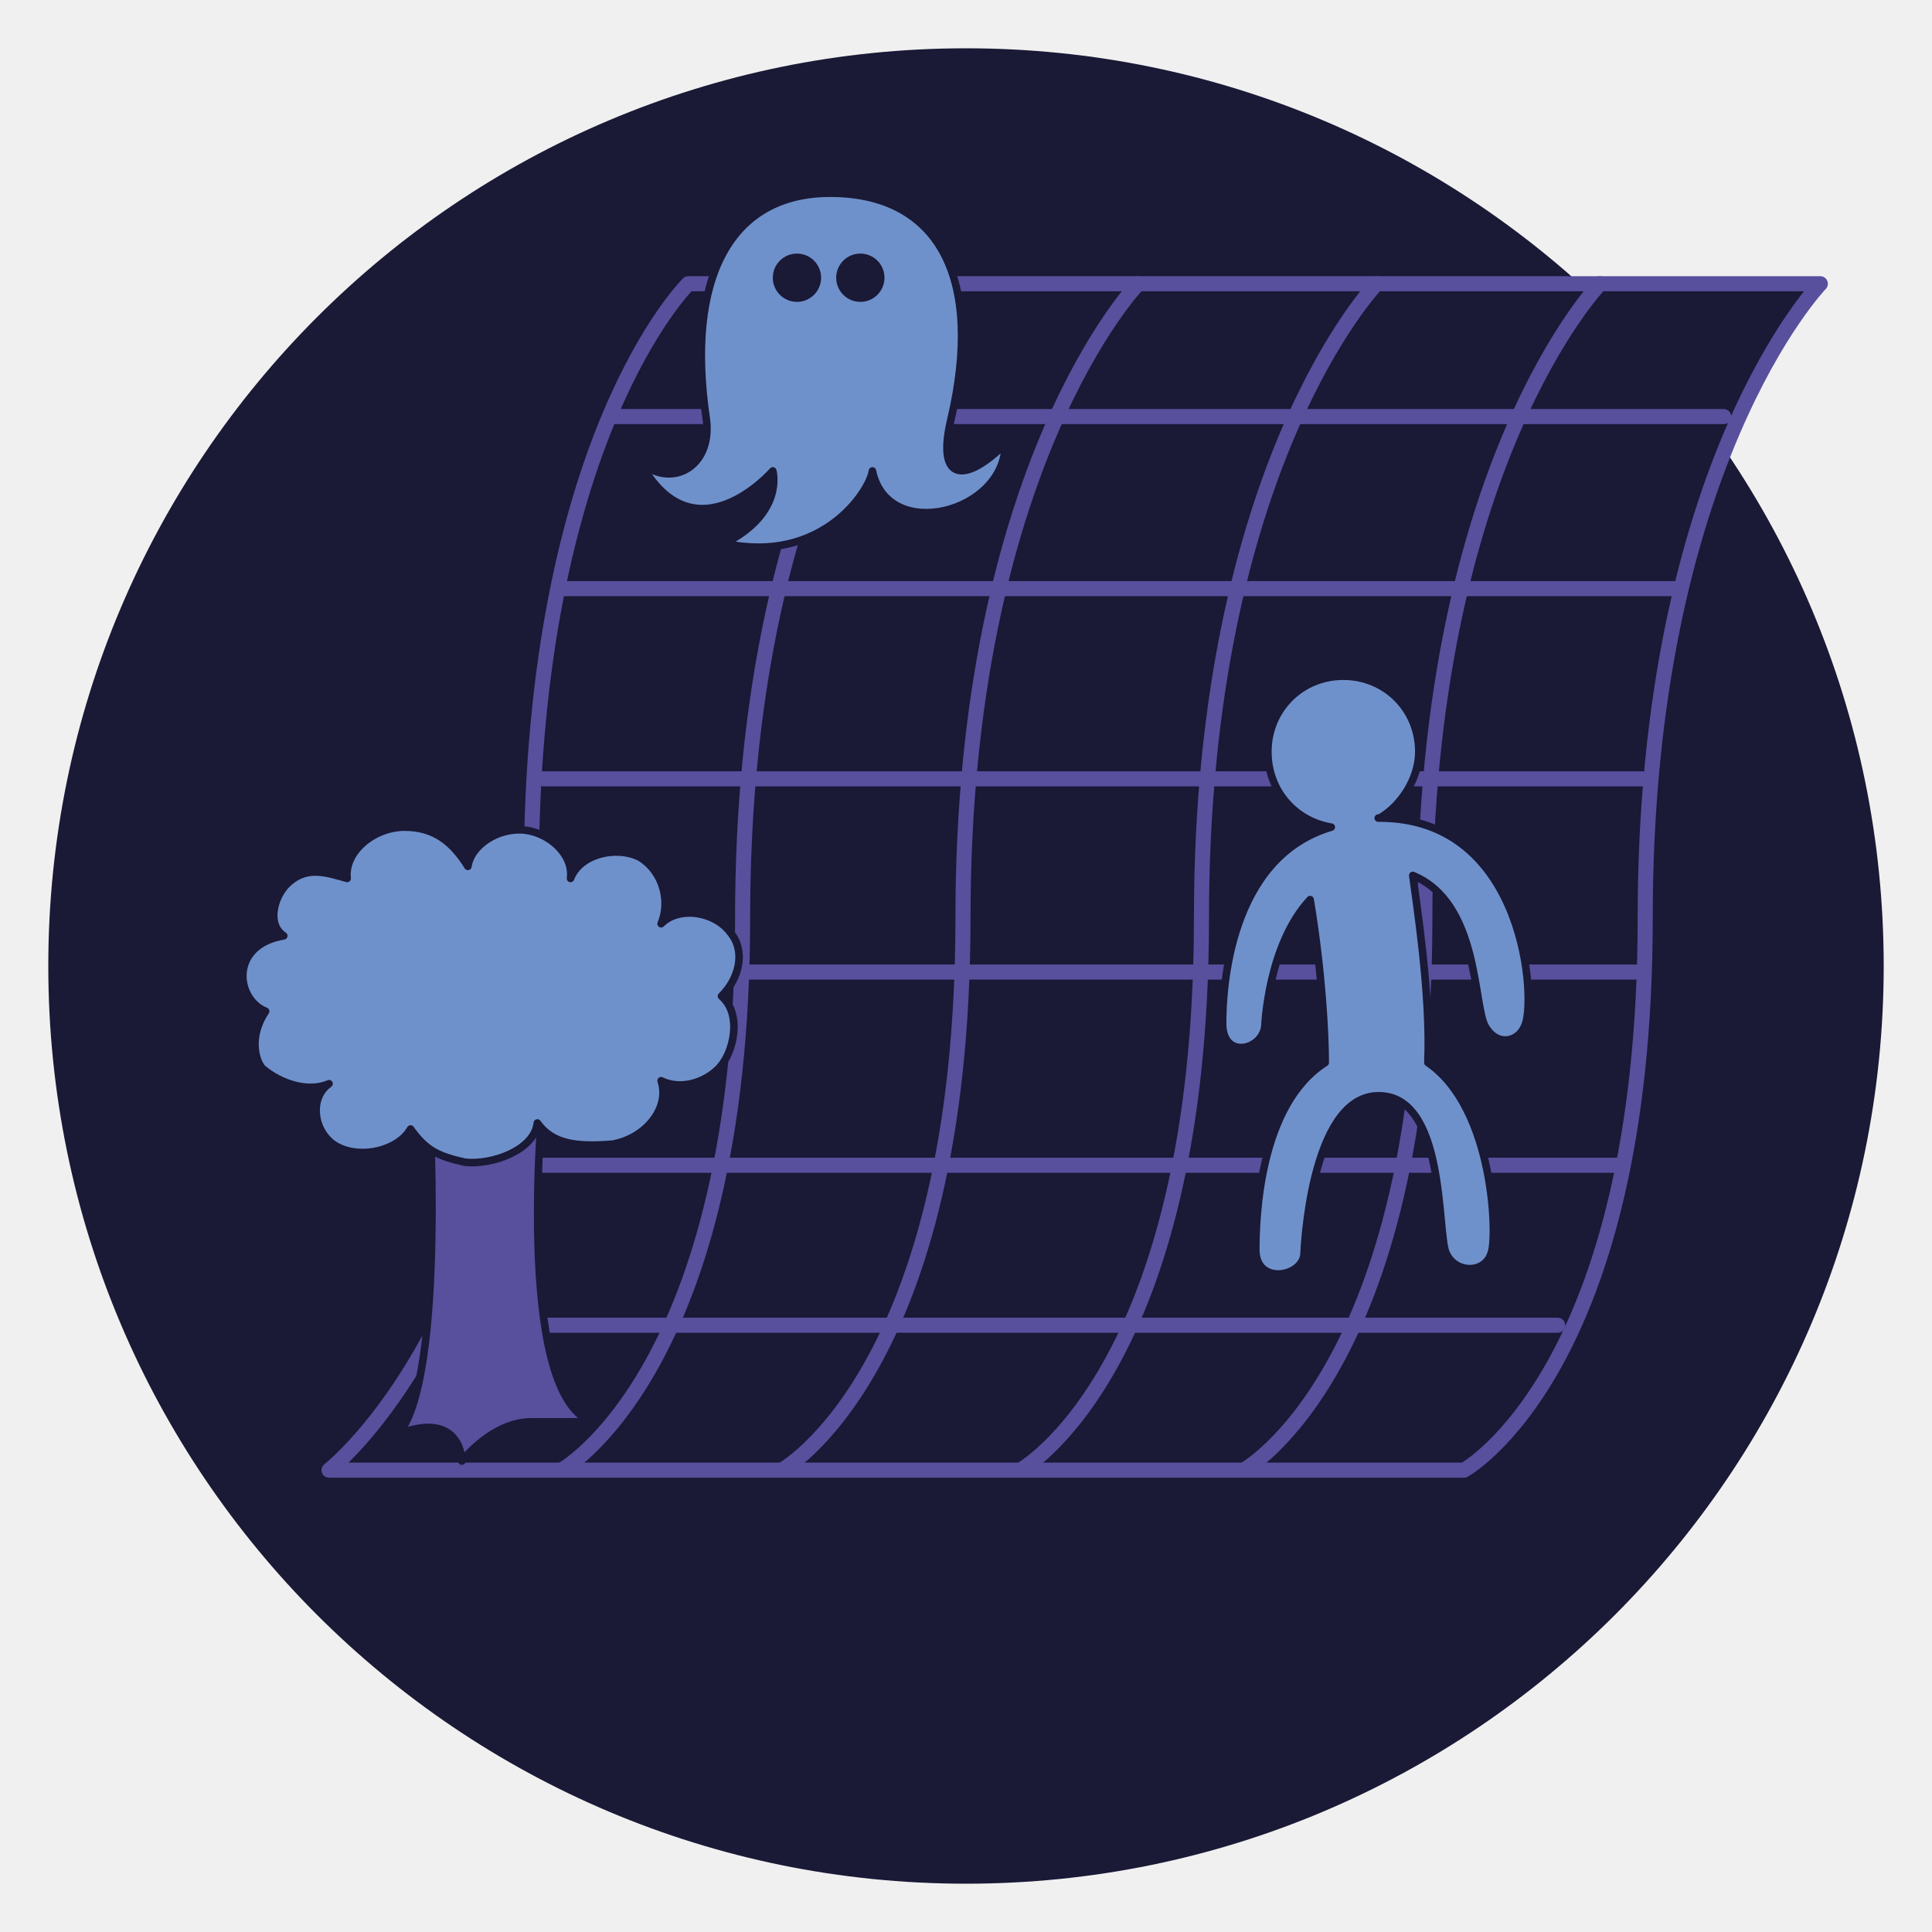
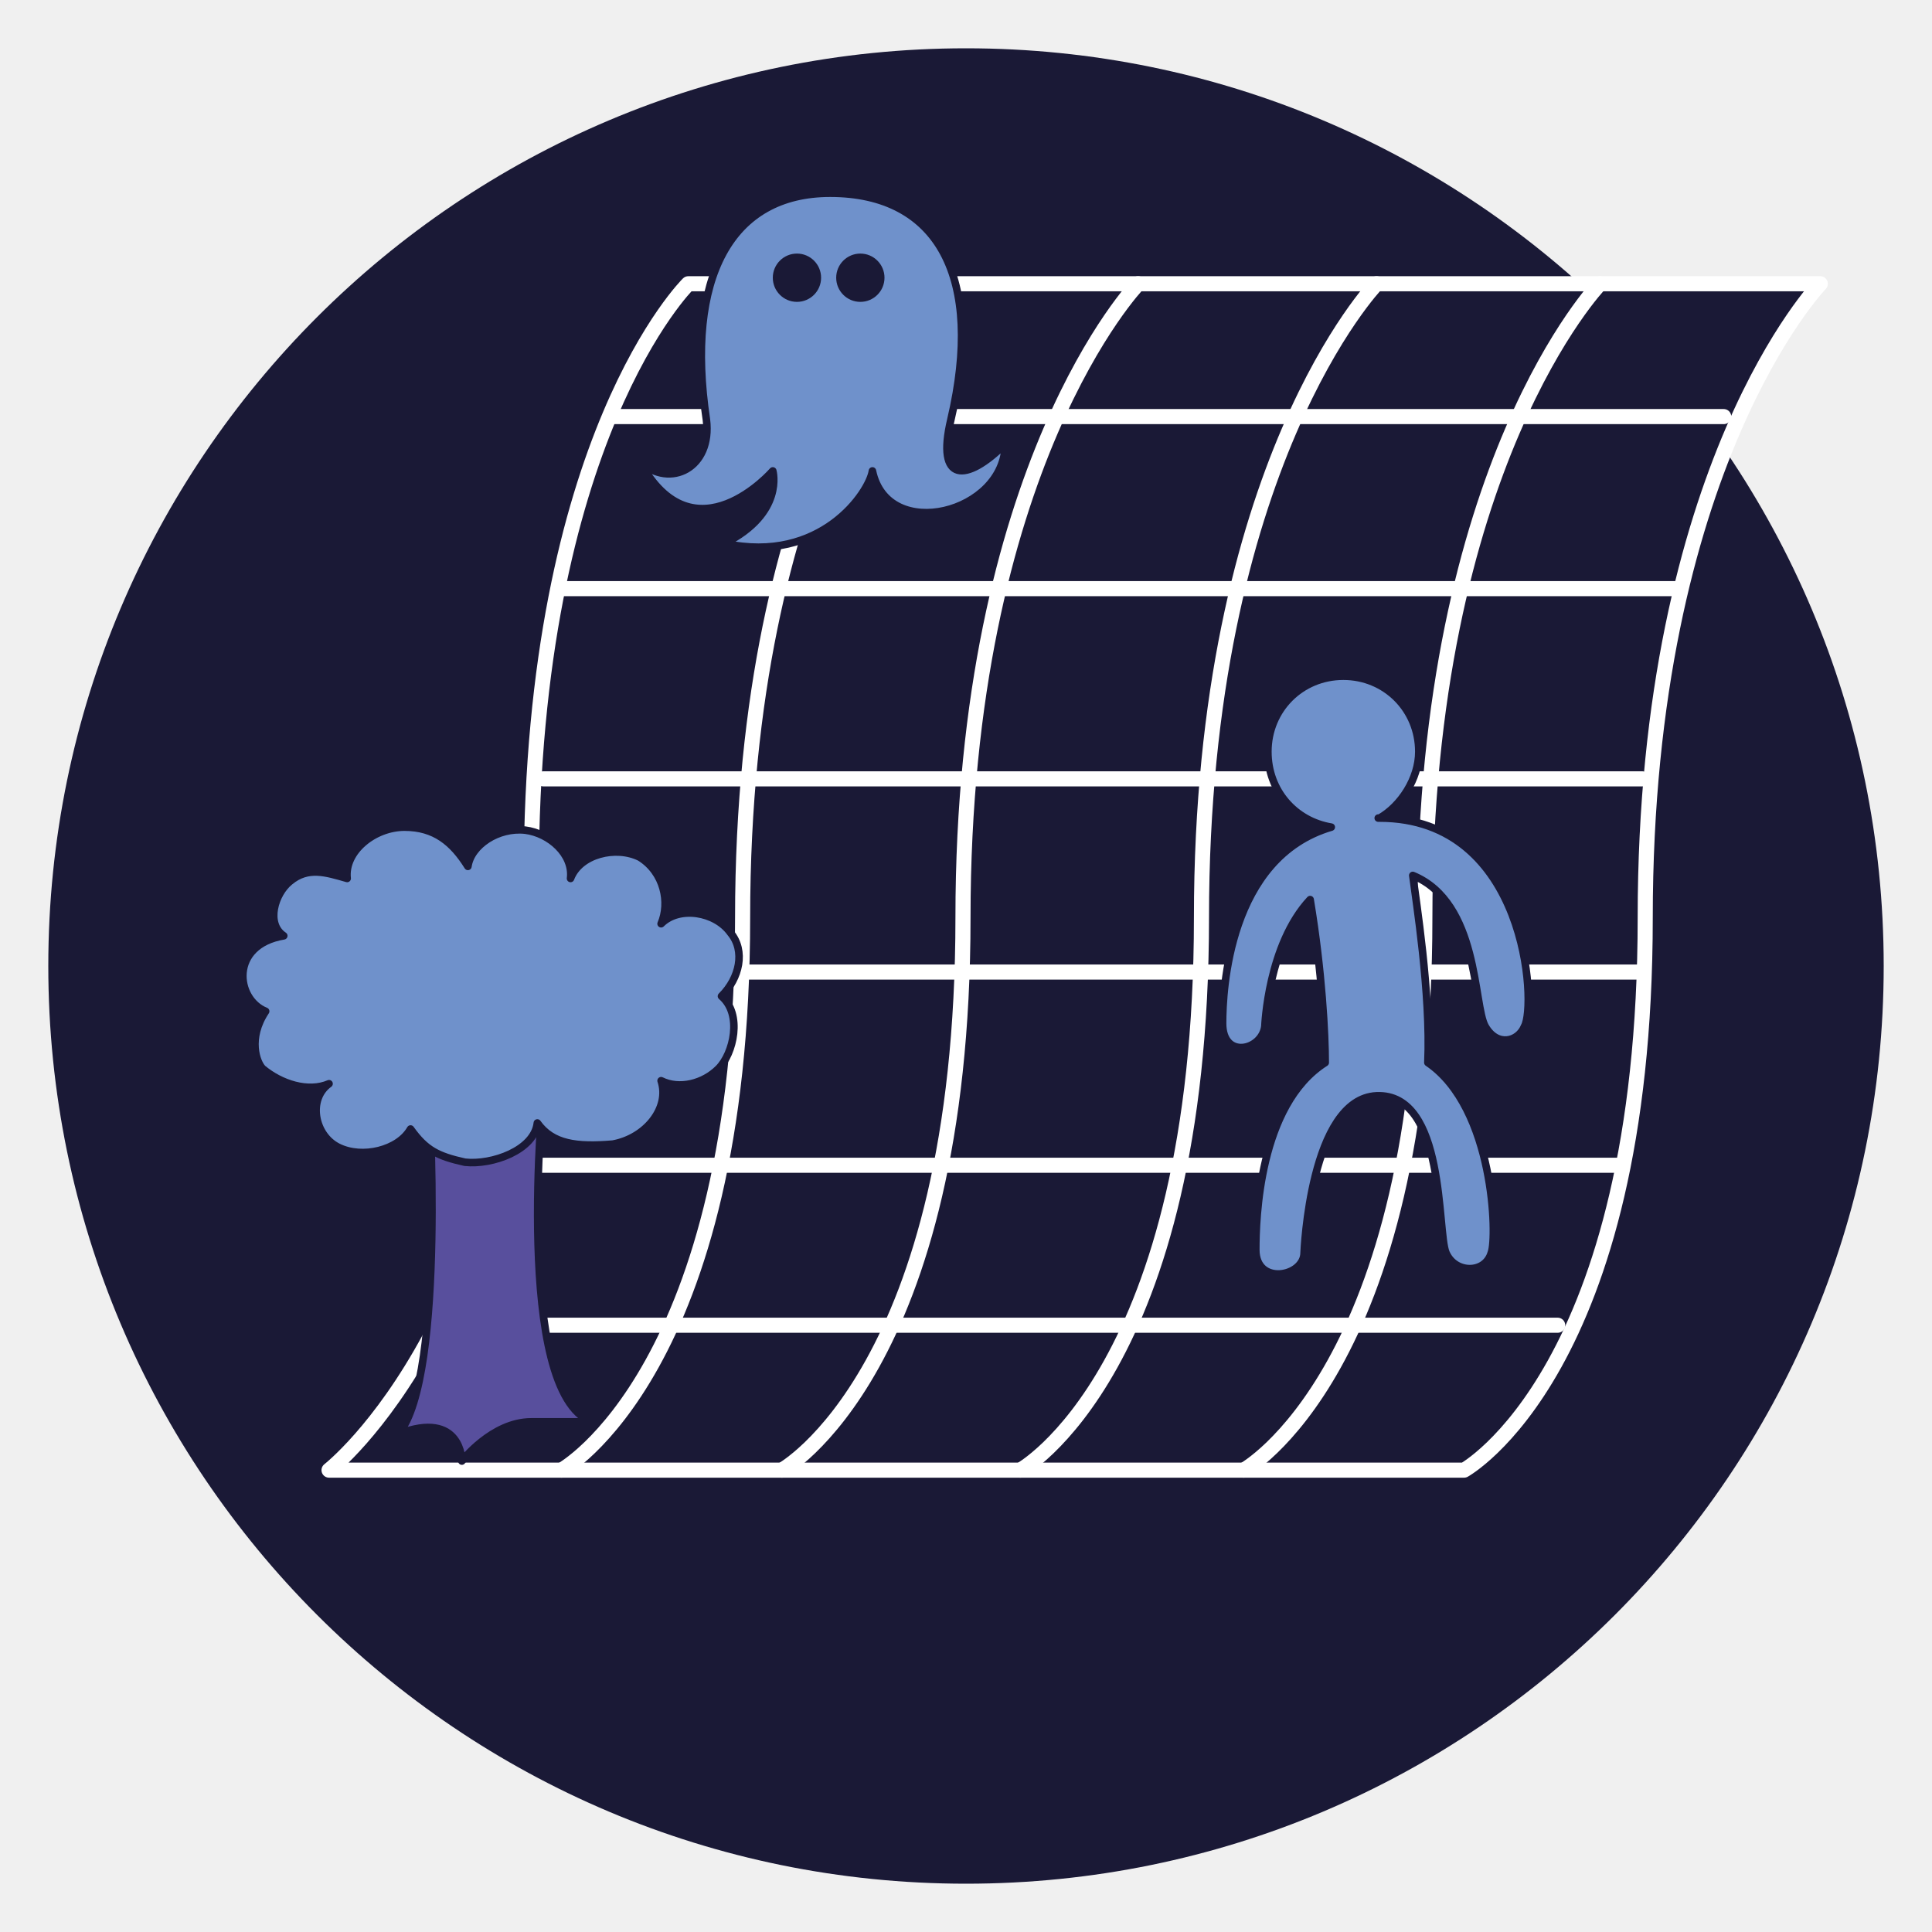
<svg xmlns="http://www.w3.org/2000/svg" version="1.1" id="Layer_1" x="0px" y="0px" viewBox="0 0 64 64" style="enable-background:new 0 0 64 64;" xml:space="preserve">
  <style type="text/css">
	.st0{fill:#FFFFFF;stroke:#1A1936;stroke-linejoin:round;stroke-miterlimit:10;}
	.st1{fill:#1A1936;}
- 	.st2{fill:#1A1936;stroke:#584F9D;stroke-width:0.5;stroke-linejoin:round;stroke-miterlimit:10;}
- 	.st3{fill:none;stroke:#584F9D;stroke-width:0.5;stroke-linecap:round;stroke-linejoin:round;stroke-miterlimit:10;}
+ 	.st2{fill:#1A1936;stroke:#FFFFFF;stroke-width:0.5;stroke-linejoin:round;stroke-miterlimit:10;}
+ 	.st3{fill:none;stroke:#FFFFFF;stroke-width:0.5;stroke-linecap:round;stroke-linejoin:round;stroke-miterlimit:10;}
	.st4{fill:#584F9D;stroke:#1A1936;stroke-width:0.25;stroke-linejoin:round;stroke-miterlimit:10;}
	.st5{fill:#6F91CB;stroke:#1A1936;stroke-width:0.25;stroke-linejoin:round;stroke-miterlimit:10;}
</style>
  <path class="st0" d="M-48.5,63" />
  <circle class="st1" cx="32" cy="32" r="30.4" />
  <path class="st2" d="M22.8,9.4h37.5c0,0-5.8,6-5.8,21s-6,18.3-6,18.3H10.9c0,0,6.7-5.2,6.7-19.7S22.8,9.4,22.8,9.4z" />
  <path class="st3" d="M53,9.4c0,0-5.8,6-5.8,21s-6,18.3-6,18.3" />
  <path class="st3" d="M45.6,9.4c0,0-5.8,6-5.8,21s-6,18.3-6,18.3" />
  <path class="st3" d="M37.7,9.4c0,0-5.8,6-5.8,21s-6,18.3-6,18.3" />
  <path class="st3" d="M30.4,9.4c0,0-5.8,6-5.8,21s-6,18.3-6,18.3" />
  <line class="st3" x1="20.3" y1="13.8" x2="57.1" y2="13.8" />
  <line class="st3" x1="18.5" y1="19.5" x2="55.6" y2="19.5" />
  <line class="st3" x1="18" y1="25.8" x2="54.4" y2="25.8" />
  <line class="st3" x1="17.6" y1="32.2" x2="54.4" y2="32.2" />
  <line class="st3" x1="16.9" y1="38.6" x2="53.7" y2="38.6" />
  <line class="st3" x1="14.8" y1="43.9" x2="51.6" y2="43.9" />
  <path class="st4" d="M14.2,36.1H18c0,0-1,10,1.6,11l-2,0c-1.3,0-2.3,1.3-2.3,1.3s0-1.7-2.1-0.9C14.8,45.6,14.2,36.1,14.2,36.1z" />
  <path class="st5" d="M10.9,35.9c-0.7,0.5-0.5,1.7,0.3,2.1s2,0.1,2.4-0.6c0.5,0.7,0.9,0.9,1.8,1.1c0.9,0.1,2.3-0.4,2.4-1.3  c0.5,0.7,1.3,0.8,2.5,0.7c1.1-0.2,1.9-1.2,1.6-2.1c0.6,0.3,1.4,0.1,1.9-0.4c0.5-0.5,0.8-1.8,0.1-2.4c0.6-0.6,0.8-1.5,0.3-2.1  c-0.5-0.7-1.7-0.9-2.3-0.3c0.3-0.7,0.1-1.7-0.7-2.2c-0.8-0.4-2-0.1-2.3,0.7c0.1-0.8-0.7-1.5-1.5-1.6c-0.9-0.1-1.8,0.5-1.9,1.2  c-0.5-0.8-1.1-1.3-2.1-1.3s-2,0.8-1.9,1.7c-0.7-0.2-1.3-0.4-1.9,0.1c-0.5,0.4-0.8,1.4-0.2,1.8c-1.8,0.3-1.6,2.1-0.6,2.5  c-0.6,0.9-0.3,1.7-0.1,1.9C9.3,35.9,10.2,36.2,10.9,35.9z" />
  <path class="st5" d="M45.7,27.1C45.7,27.1,45.6,27.1,45.7,27.1c0.7-0.4,1.3-1.3,1.3-2.2c0-1.4-1.1-2.5-2.5-2.5  c-1.4,0-2.5,1.1-2.5,2.5c0,1.3,0.9,2.3,2.1,2.5c-3.4,1-3.6,5.4-3.6,6.5c0,1.2,1.3,0.9,1.4,0.1c0,0,0.1-2.7,1.5-4.2  c0.4,2.4,0.5,4.5,0.5,5.4c-2.2,1.4-2.3,5.2-2.3,6.2c0,1.2,1.6,0.9,1.6,0.1c0,0,0.2-5.1,2.4-5.2c2.3-0.1,2,4.5,2.3,5.2  c0.3,0.7,1.3,0.7,1.5,0c0.2-0.5,0.1-4.8-2.1-6.3c0,0,0,0,0,0c0.1-2.3-0.4-5.4-0.5-6.2c2.2,0.9,2,4.3,2.4,5c0.4,0.7,1.1,0.5,1.3,0  C50.9,33.3,50.6,27.1,45.7,27.1z" />
  <path class="st5" d="M25.6,15.6c0,0,0.4,1.4-1.6,2.4c3.2,0.7,4.8-1.7,4.9-2.4c0.5,2.4,4.4,1.4,4.4-0.9c-1.3,1.3-2.3,1.3-1.8-0.8  c1.1-4.7-0.4-7.5-4-7.5c-3.3,0-4.8,2.8-4.1,7.5c0.2,1.6-1.2,2.3-2.2,1.4C23,18.6,25.6,15.6,25.6,15.6z" />
  <circle class="st1" cx="26.4" cy="9.2" r="0.8" />
  <circle class="st1" cx="28.5" cy="9.2" r="0.8" />
</svg>
